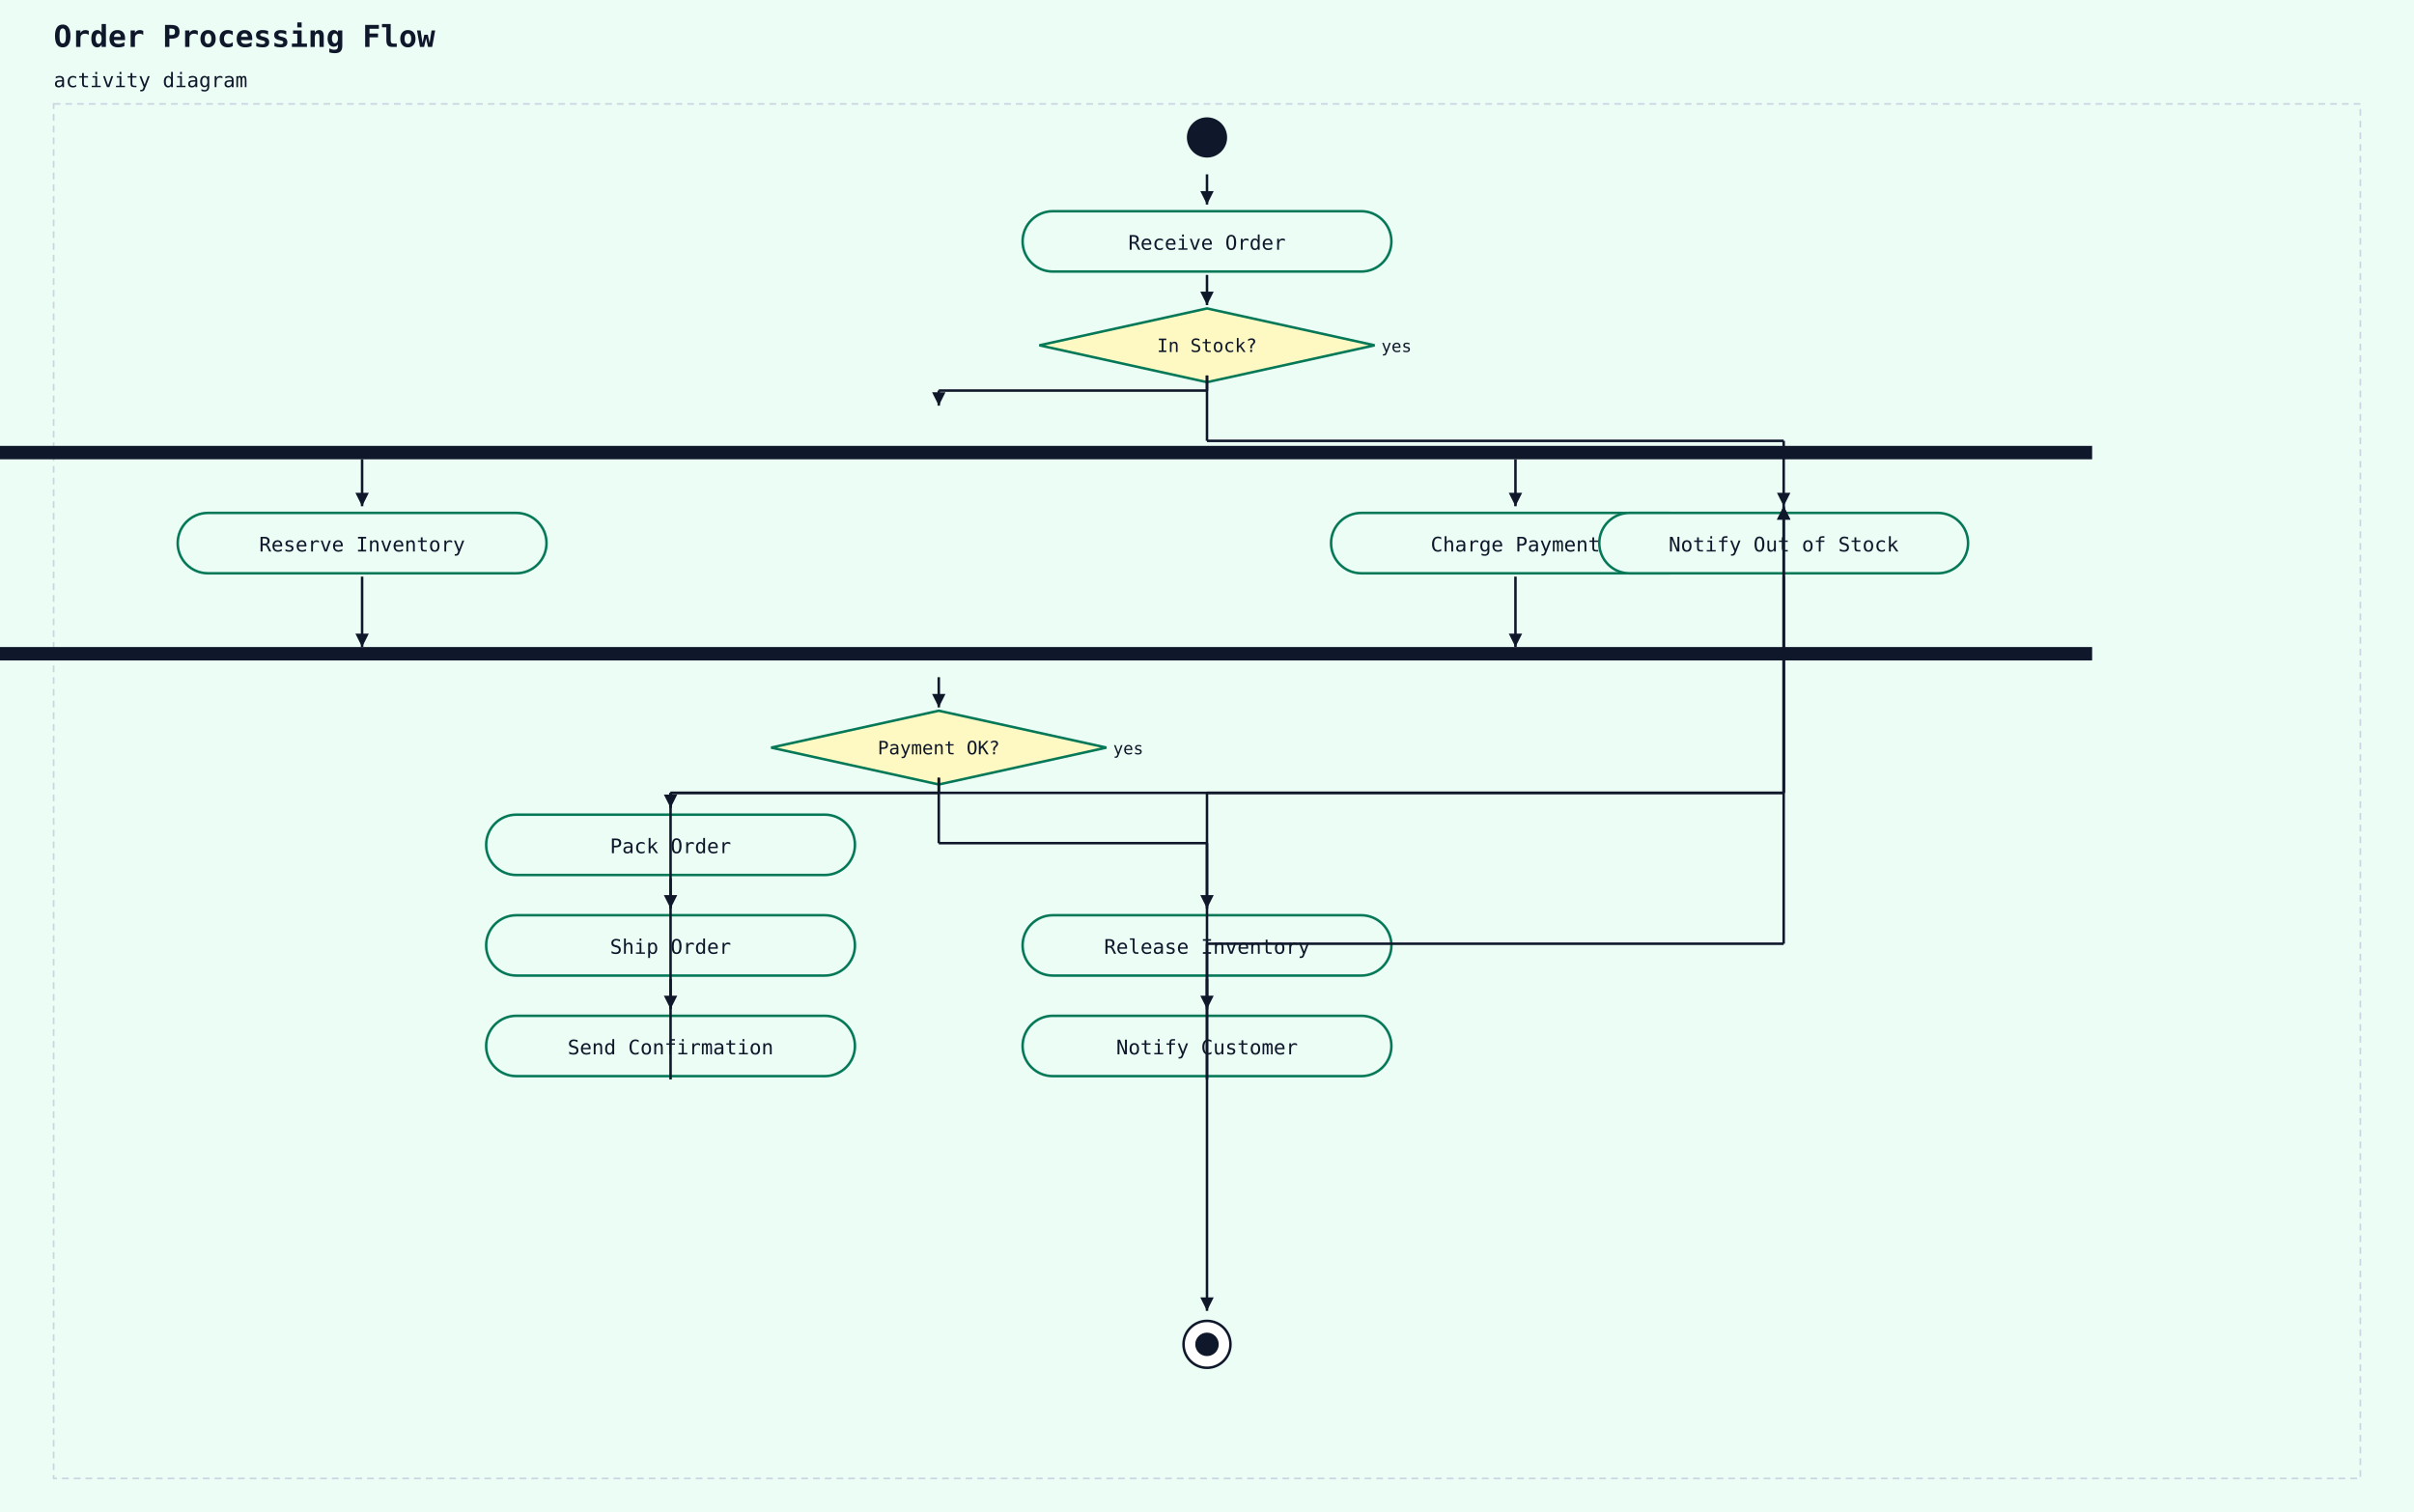
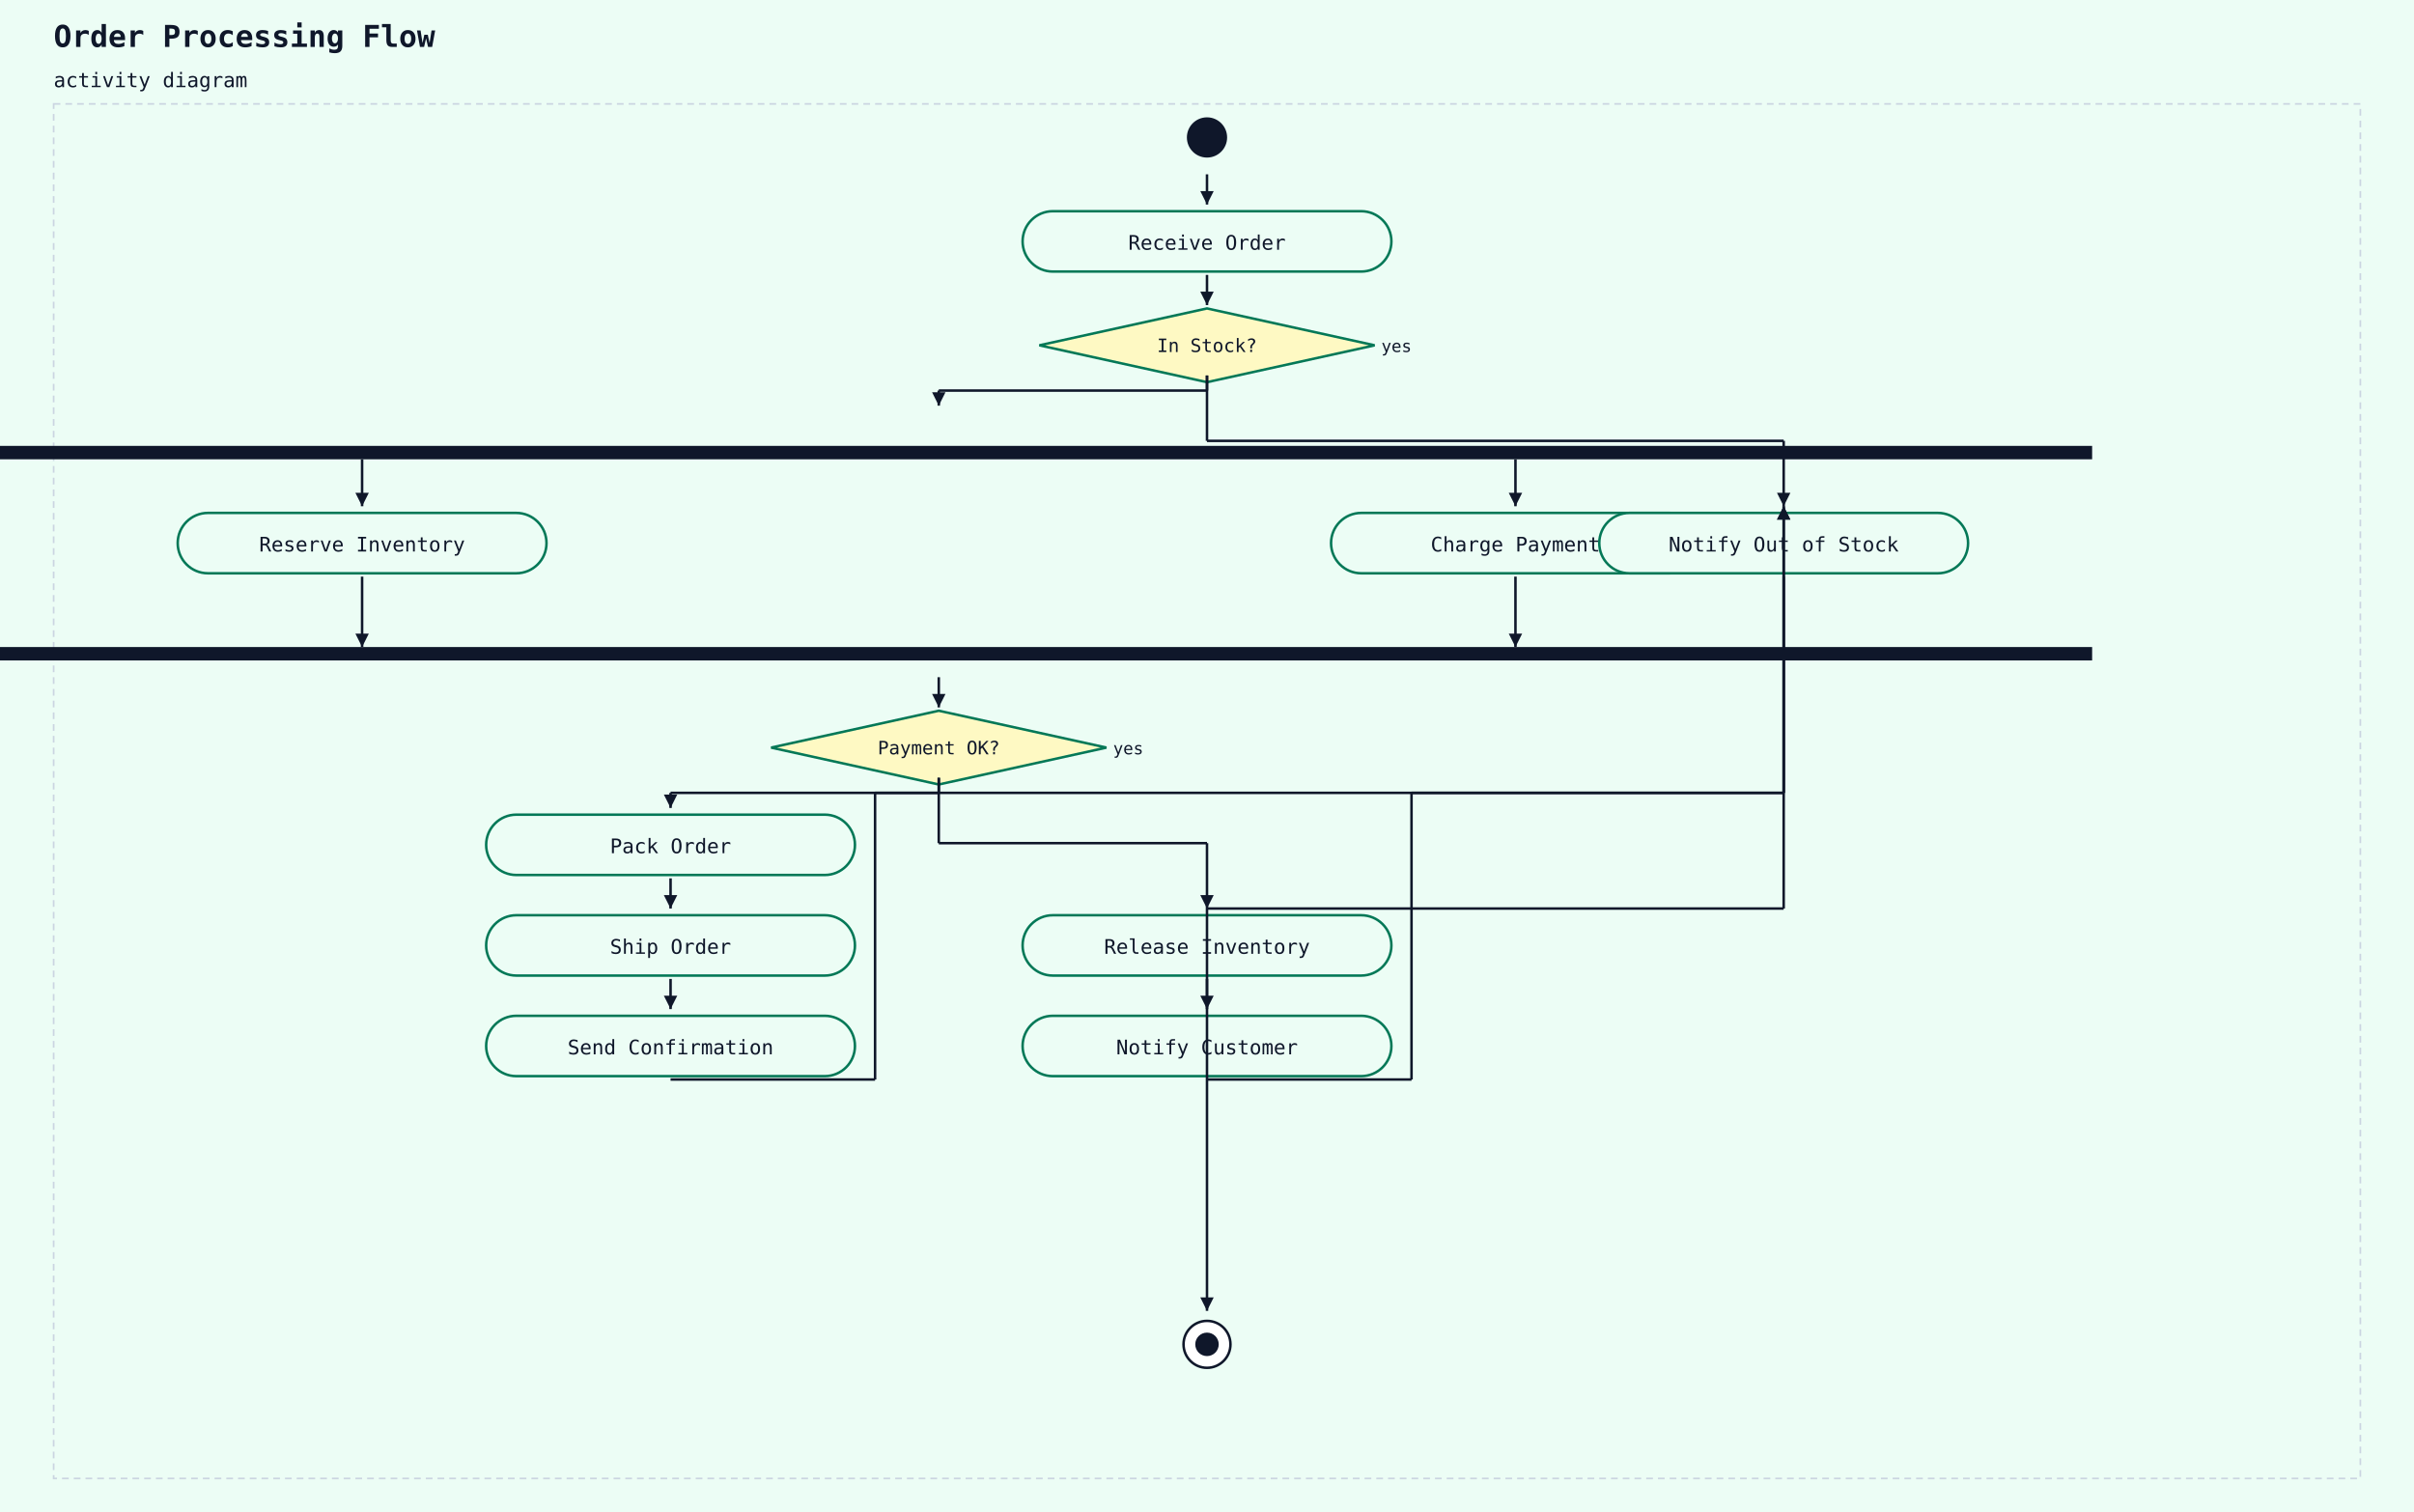
<svg xmlns="http://www.w3.org/2000/svg" width="1440" height="902" viewBox="0 0 1440 902">
  <rect width="100%" height="100%" fill="#ecfdf5" />
  <text x="32" y="28" font-family="monospace" font-size="18" font-weight="600" fill="#0f172a">Order Processing Flow</text>
  <text x="32" y="52" font-family="monospace" font-size="12" fill="#0f172a">activity diagram</text>
  <rect x="32" y="62" width="1376" height="820" fill="#ecfdf5" stroke="#cbd5e1" stroke-width="1" stroke-dasharray="4 3" />
  <circle cx="720" cy="82" r="12" fill="#0f172a" />
  <rect x="610" y="126" width="220" height="36" rx="18" ry="18" fill="#ecfdf5" stroke="#047857" stroke-width="1.5" />
  <text x="720" y="149" text-anchor="middle" font-family="monospace" font-size="12" fill="#0f172a">Receive Order</text>
  <line x1="720" y1="104" x2="720" y2="122" stroke="#0f172a" stroke-width="1.5" />
  <polygon points="720,122 716,114 724,114" fill="#0f172a" />
  <polygon points="720,184 820,206 720,228 620,206" fill="#fef9c3" stroke="#047857" stroke-width="1.5" />
  <text x="720" y="210" text-anchor="middle" font-family="monospace" font-size="11" fill="#0f172a">In Stock?</text>
  <text x="824" y="210" text-anchor="start" font-family="monospace" font-size="10" fill="#0f172a">yes</text>
  <line x1="720" y1="164" x2="720" y2="182" stroke="#0f172a" stroke-width="1.5" />
  <polygon points="720,182 716,174 724,174" fill="#0f172a" />
  <rect x="-128" y="266" width="1376" height="8" fill="#0f172a" />
  <line x1="720" y1="224" x2="720" y2="233" stroke="#0f172a" stroke-width="1.5" />
  <line x1="720" y1="233" x2="560" y2="233" stroke="#0f172a" stroke-width="1.5" />
  <line x1="560" y1="233" x2="560" y2="242" stroke="#0f172a" stroke-width="1.5" />
  <polygon points="560,242 556,234 564,234" fill="#0f172a" />
  <rect x="106" y="306" width="220" height="36" rx="18" ry="18" fill="#ecfdf5" stroke="#047857" stroke-width="1.5" />
  <text x="216" y="329" text-anchor="middle" font-family="monospace" font-size="12" fill="#0f172a">Reserve Inventory</text>
  <rect x="794" y="306" width="220" height="36" rx="18" ry="18" fill="#ecfdf5" stroke="#047857" stroke-width="1.5" />
  <text x="904" y="329" text-anchor="middle" font-family="monospace" font-size="12" fill="#0f172a">Charge Payment</text>
  <rect x="-128" y="386" width="1376" height="8" fill="#0f172a" />
  <polygon points="560,424 660,446 560,468 460,446" fill="#fef9c3" stroke="#047857" stroke-width="1.5" />
  <text x="560" y="450" text-anchor="middle" font-family="monospace" font-size="11" fill="#0f172a">Payment OK?</text>
  <text x="664" y="450" text-anchor="start" font-family="monospace" font-size="10" fill="#0f172a">yes</text>
  <line x1="560" y1="404" x2="560" y2="422" stroke="#0f172a" stroke-width="1.5" />
  <polygon points="560,422 556,414 564,414" fill="#0f172a" />
  <rect x="290" y="486" width="220" height="36" rx="18" ry="18" fill="#ecfdf5" stroke="#047857" stroke-width="1.5" />
  <text x="400" y="509" text-anchor="middle" font-family="monospace" font-size="12" fill="#0f172a">Pack Order</text>
  <line x1="560" y1="464" x2="560" y2="473" stroke="#0f172a" stroke-width="1.5" />
  <line x1="560" y1="473" x2="400" y2="473" stroke="#0f172a" stroke-width="1.5" />
  <line x1="400" y1="473" x2="400" y2="482" stroke="#0f172a" stroke-width="1.5" />
  <polygon points="400,482 396,474 404,474" fill="#0f172a" />
  <rect x="290" y="546" width="220" height="36" rx="18" ry="18" fill="#ecfdf5" stroke="#047857" stroke-width="1.5" />
  <text x="400" y="569" text-anchor="middle" font-family="monospace" font-size="12" fill="#0f172a">Ship Order</text>
  <line x1="400" y1="524" x2="400" y2="542" stroke="#0f172a" stroke-width="1.5" />
  <polygon points="400,542 396,534 404,534" fill="#0f172a" />
  <rect x="290" y="606" width="220" height="36" rx="18" ry="18" fill="#ecfdf5" stroke="#047857" stroke-width="1.5" />
  <text x="400" y="629" text-anchor="middle" font-family="monospace" font-size="12" fill="#0f172a">Send Confirmation</text>
  <line x1="400" y1="584" x2="400" y2="602" stroke="#0f172a" stroke-width="1.5" />
  <polygon points="400,602 396,594 404,594" fill="#0f172a" />
  <rect x="610" y="546" width="220" height="36" rx="18" ry="18" fill="#ecfdf5" stroke="#047857" stroke-width="1.5" />
  <text x="720" y="569" text-anchor="middle" font-family="monospace" font-size="12" fill="#0f172a">Release Inventory</text>
  <line x1="560" y1="464" x2="560" y2="503" stroke="#0f172a" stroke-width="1.5" />
  <line x1="560" y1="503" x2="720" y2="503" stroke="#0f172a" stroke-width="1.5" />
  <line x1="720" y1="503" x2="720" y2="542" stroke="#0f172a" stroke-width="1.5" />
  <polygon points="720,542 716,534 724,534" fill="#0f172a" />
  <rect x="610" y="606" width="220" height="36" rx="18" ry="18" fill="#ecfdf5" stroke="#047857" stroke-width="1.5" />
  <text x="720" y="629" text-anchor="middle" font-family="monospace" font-size="12" fill="#0f172a">Notify Customer</text>
  <line x1="720" y1="584" x2="720" y2="602" stroke="#0f172a" stroke-width="1.5" />
  <polygon points="720,602 716,594 724,594" fill="#0f172a" />
  <rect x="954" y="306" width="220" height="36" rx="18" ry="18" fill="#ecfdf5" stroke="#047857" stroke-width="1.5" />
  <text x="1064" y="329" text-anchor="middle" font-family="monospace" font-size="12" fill="#0f172a">Notify Out of Stock</text>
-   <line x1="400" y1="644" x2="400" y2="473" stroke="#0f172a" stroke-width="1.5" />
-   <line x1="400" y1="473" x2="1064" y2="473" stroke="#0f172a" stroke-width="1.5" />
+   <line x1="400" y1="644" x2="522" y2="644" stroke="#0f172a" stroke-width="1.5" />
+   <line x1="522" y1="644" x2="522" y2="473" stroke="#0f172a" stroke-width="1.5" />
+   <line x1="522" y1="473" x2="1064" y2="473" stroke="#0f172a" stroke-width="1.5" />
  <line x1="1064" y1="473" x2="1064" y2="302" stroke="#0f172a" stroke-width="1.5" />
  <polygon points="1064,302 1060,310 1068,310" fill="#0f172a" />
-   <line x1="720" y1="644" x2="720" y2="473" stroke="#0f172a" stroke-width="1.5" />
-   <line x1="720" y1="473" x2="1064" y2="473" stroke="#0f172a" stroke-width="1.5" />
+   <line x1="720" y1="644" x2="842" y2="644" stroke="#0f172a" stroke-width="1.5" />
+   <line x1="842" y1="644" x2="842" y2="473" stroke="#0f172a" stroke-width="1.5" />
+   <line x1="842" y1="473" x2="1064" y2="473" stroke="#0f172a" stroke-width="1.5" />
  <line x1="1064" y1="473" x2="1064" y2="302" stroke="#0f172a" stroke-width="1.5" />
  <polygon points="1064,302 1060,310 1068,310" fill="#0f172a" />
  <line x1="720" y1="224" x2="720" y2="263" stroke="#0f172a" stroke-width="1.5" />
  <line x1="720" y1="263" x2="1064" y2="263" stroke="#0f172a" stroke-width="1.5" />
  <line x1="1064" y1="263" x2="1064" y2="302" stroke="#0f172a" stroke-width="1.5" />
  <polygon points="1064,302 1060,294 1068,294" fill="#0f172a" />
  <circle cx="720" cy="802" r="14" fill="white" stroke="#0f172a" stroke-width="1.5" />
  <circle cx="720" cy="802" r="7" fill="#0f172a" />
-   <line x1="1064" y1="344" x2="1064" y2="563" stroke="#0f172a" stroke-width="1.5" />
-   <line x1="1064" y1="563" x2="720" y2="563" stroke="#0f172a" stroke-width="1.5" />
-   <line x1="720" y1="563" x2="720" y2="782" stroke="#0f172a" stroke-width="1.5" />
+   <line x1="1064" y1="344" x2="1064" y2="542" stroke="#0f172a" stroke-width="1.5" />
+   <line x1="1064" y1="542" x2="720" y2="542" stroke="#0f172a" stroke-width="1.5" />
+   <line x1="720" y1="542" x2="720" y2="782" stroke="#0f172a" stroke-width="1.5" />
  <polygon points="720,782 716,774 724,774" fill="#0f172a" />
  <line x1="216" y1="344" x2="216" y2="386" stroke="#0f172a" stroke-width="1.5" />
  <polygon points="216,386 212,378 220,378" fill="#0f172a" />
  <line x1="904" y1="344" x2="904" y2="386" stroke="#0f172a" stroke-width="1.5" />
  <polygon points="904,386 900,378 908,378" fill="#0f172a" />
  <line x1="216" y1="274" x2="216" y2="302" stroke="#0f172a" stroke-width="1.5" />
  <polygon points="216,302 212,294 220,294" fill="#0f172a" />
  <line x1="904" y1="274" x2="904" y2="302" stroke="#0f172a" stroke-width="1.5" />
  <polygon points="904,302 900,294 908,294" fill="#0f172a" />
</svg>
